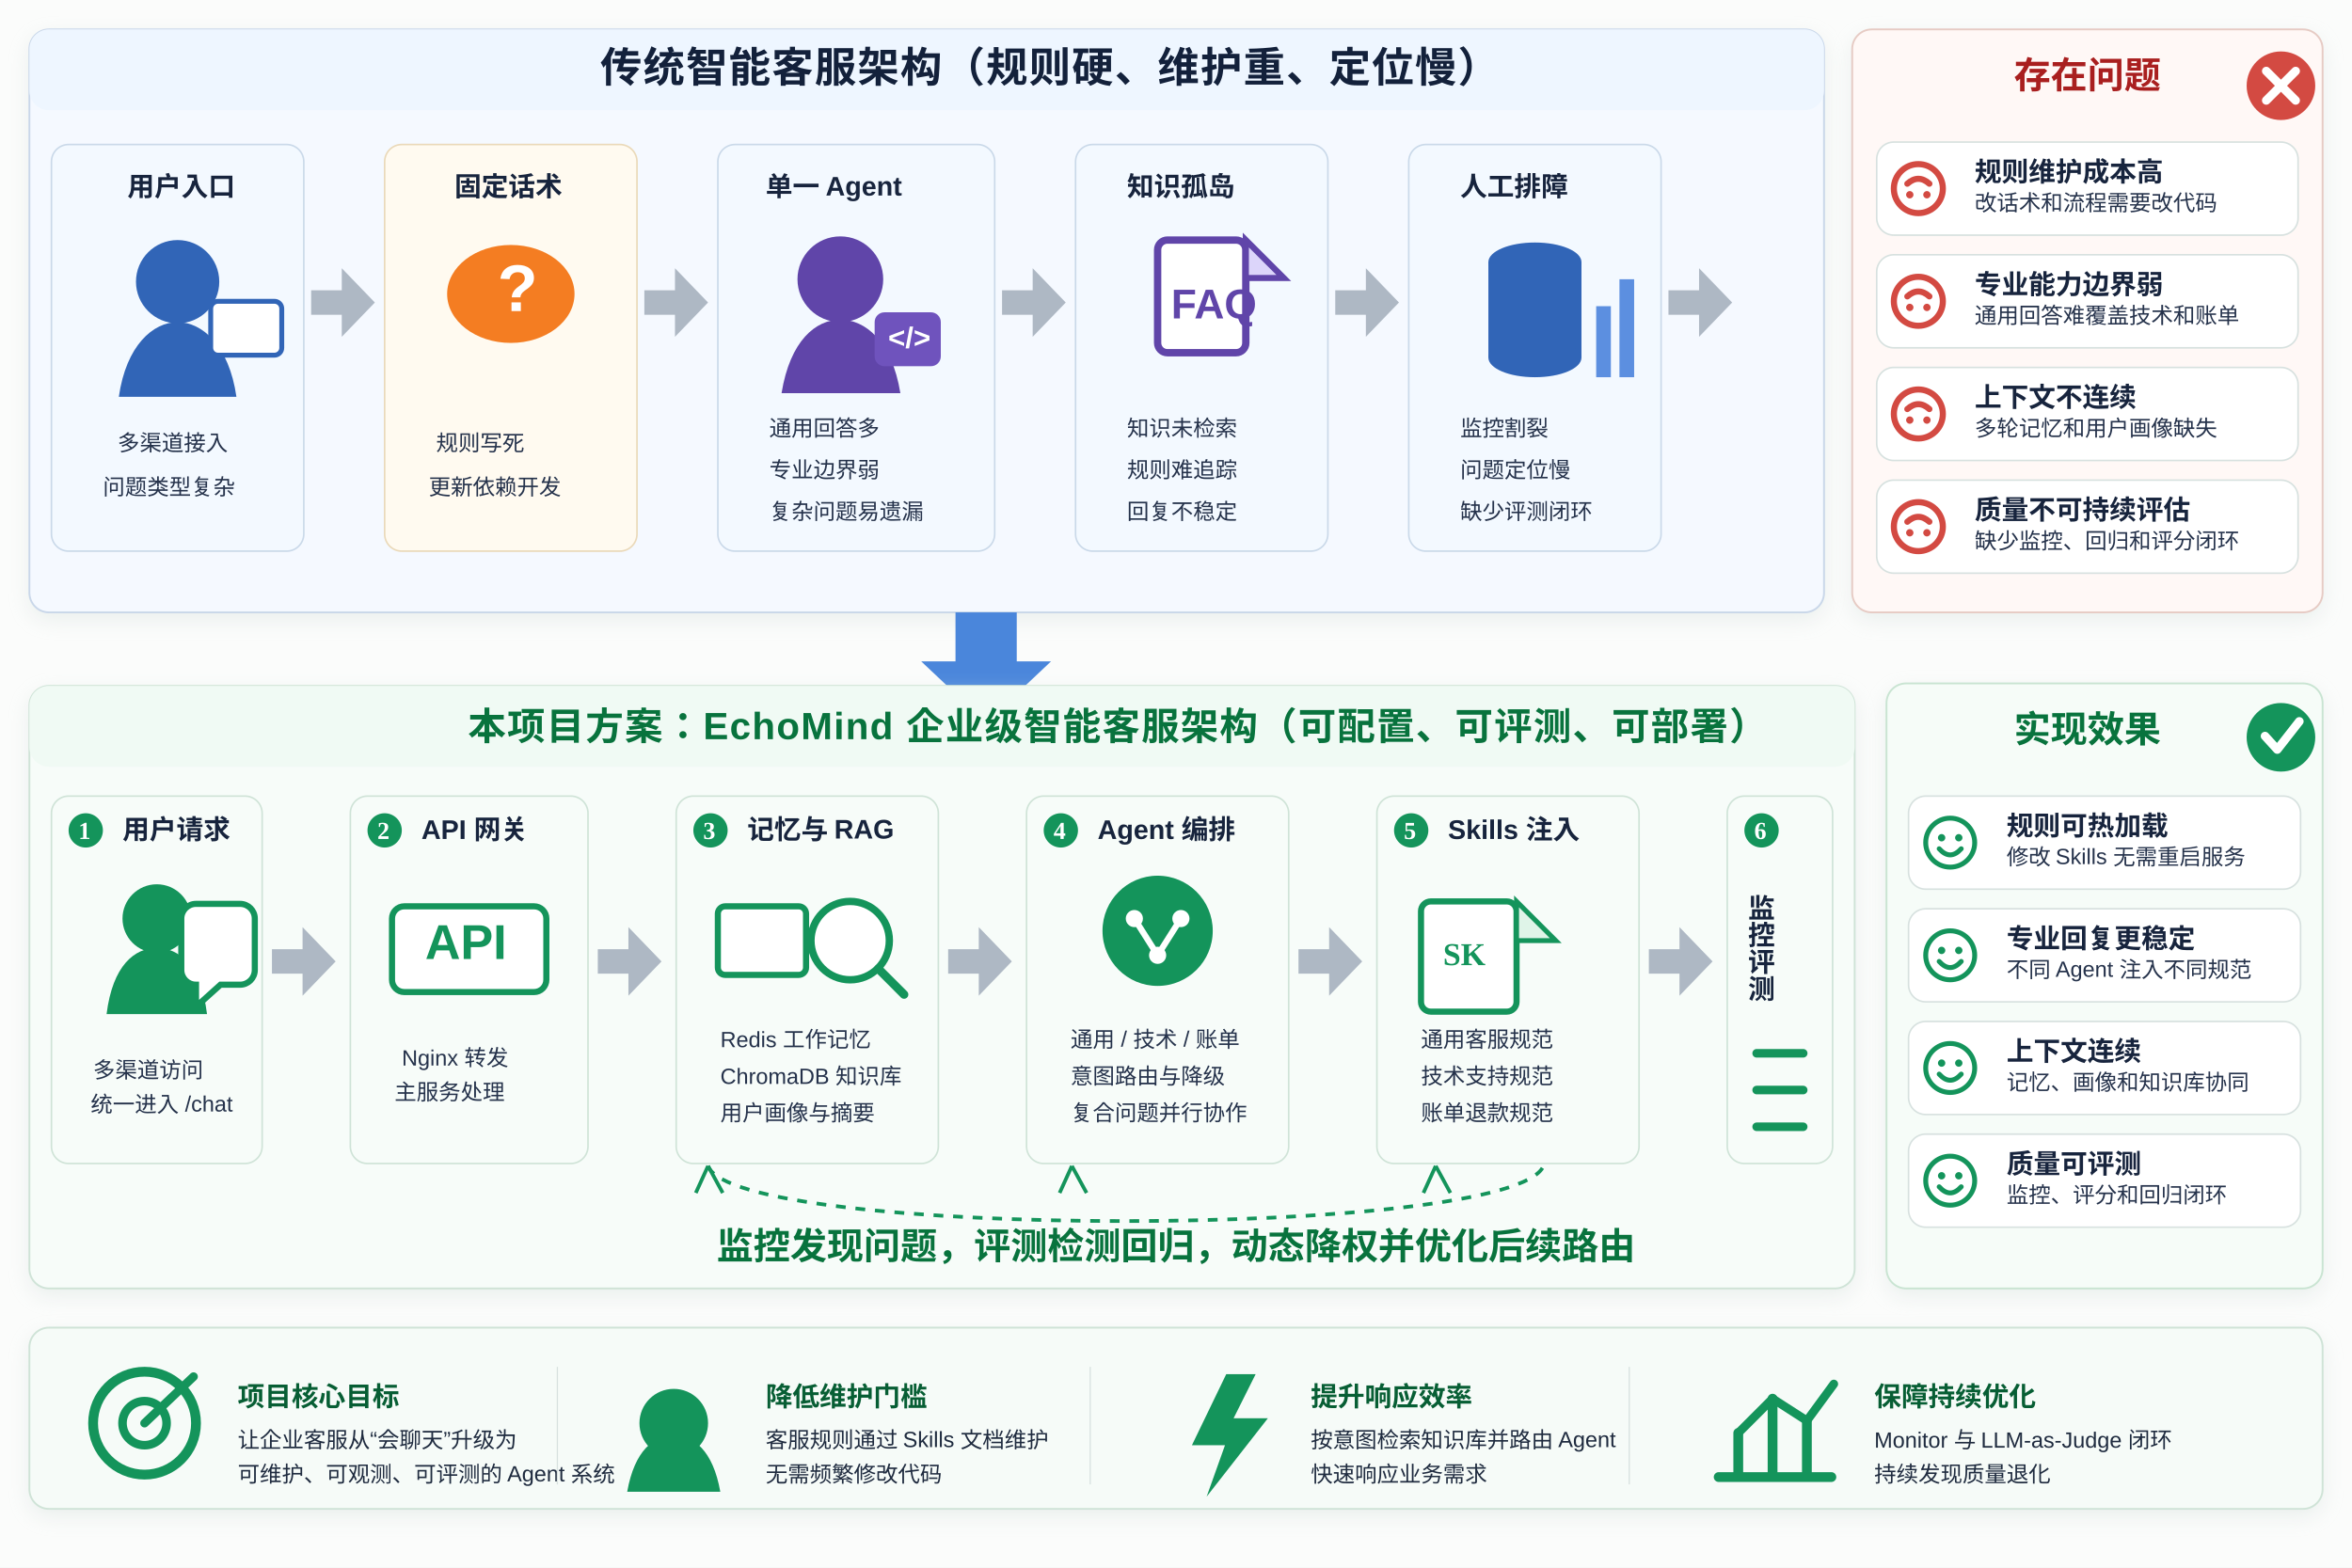
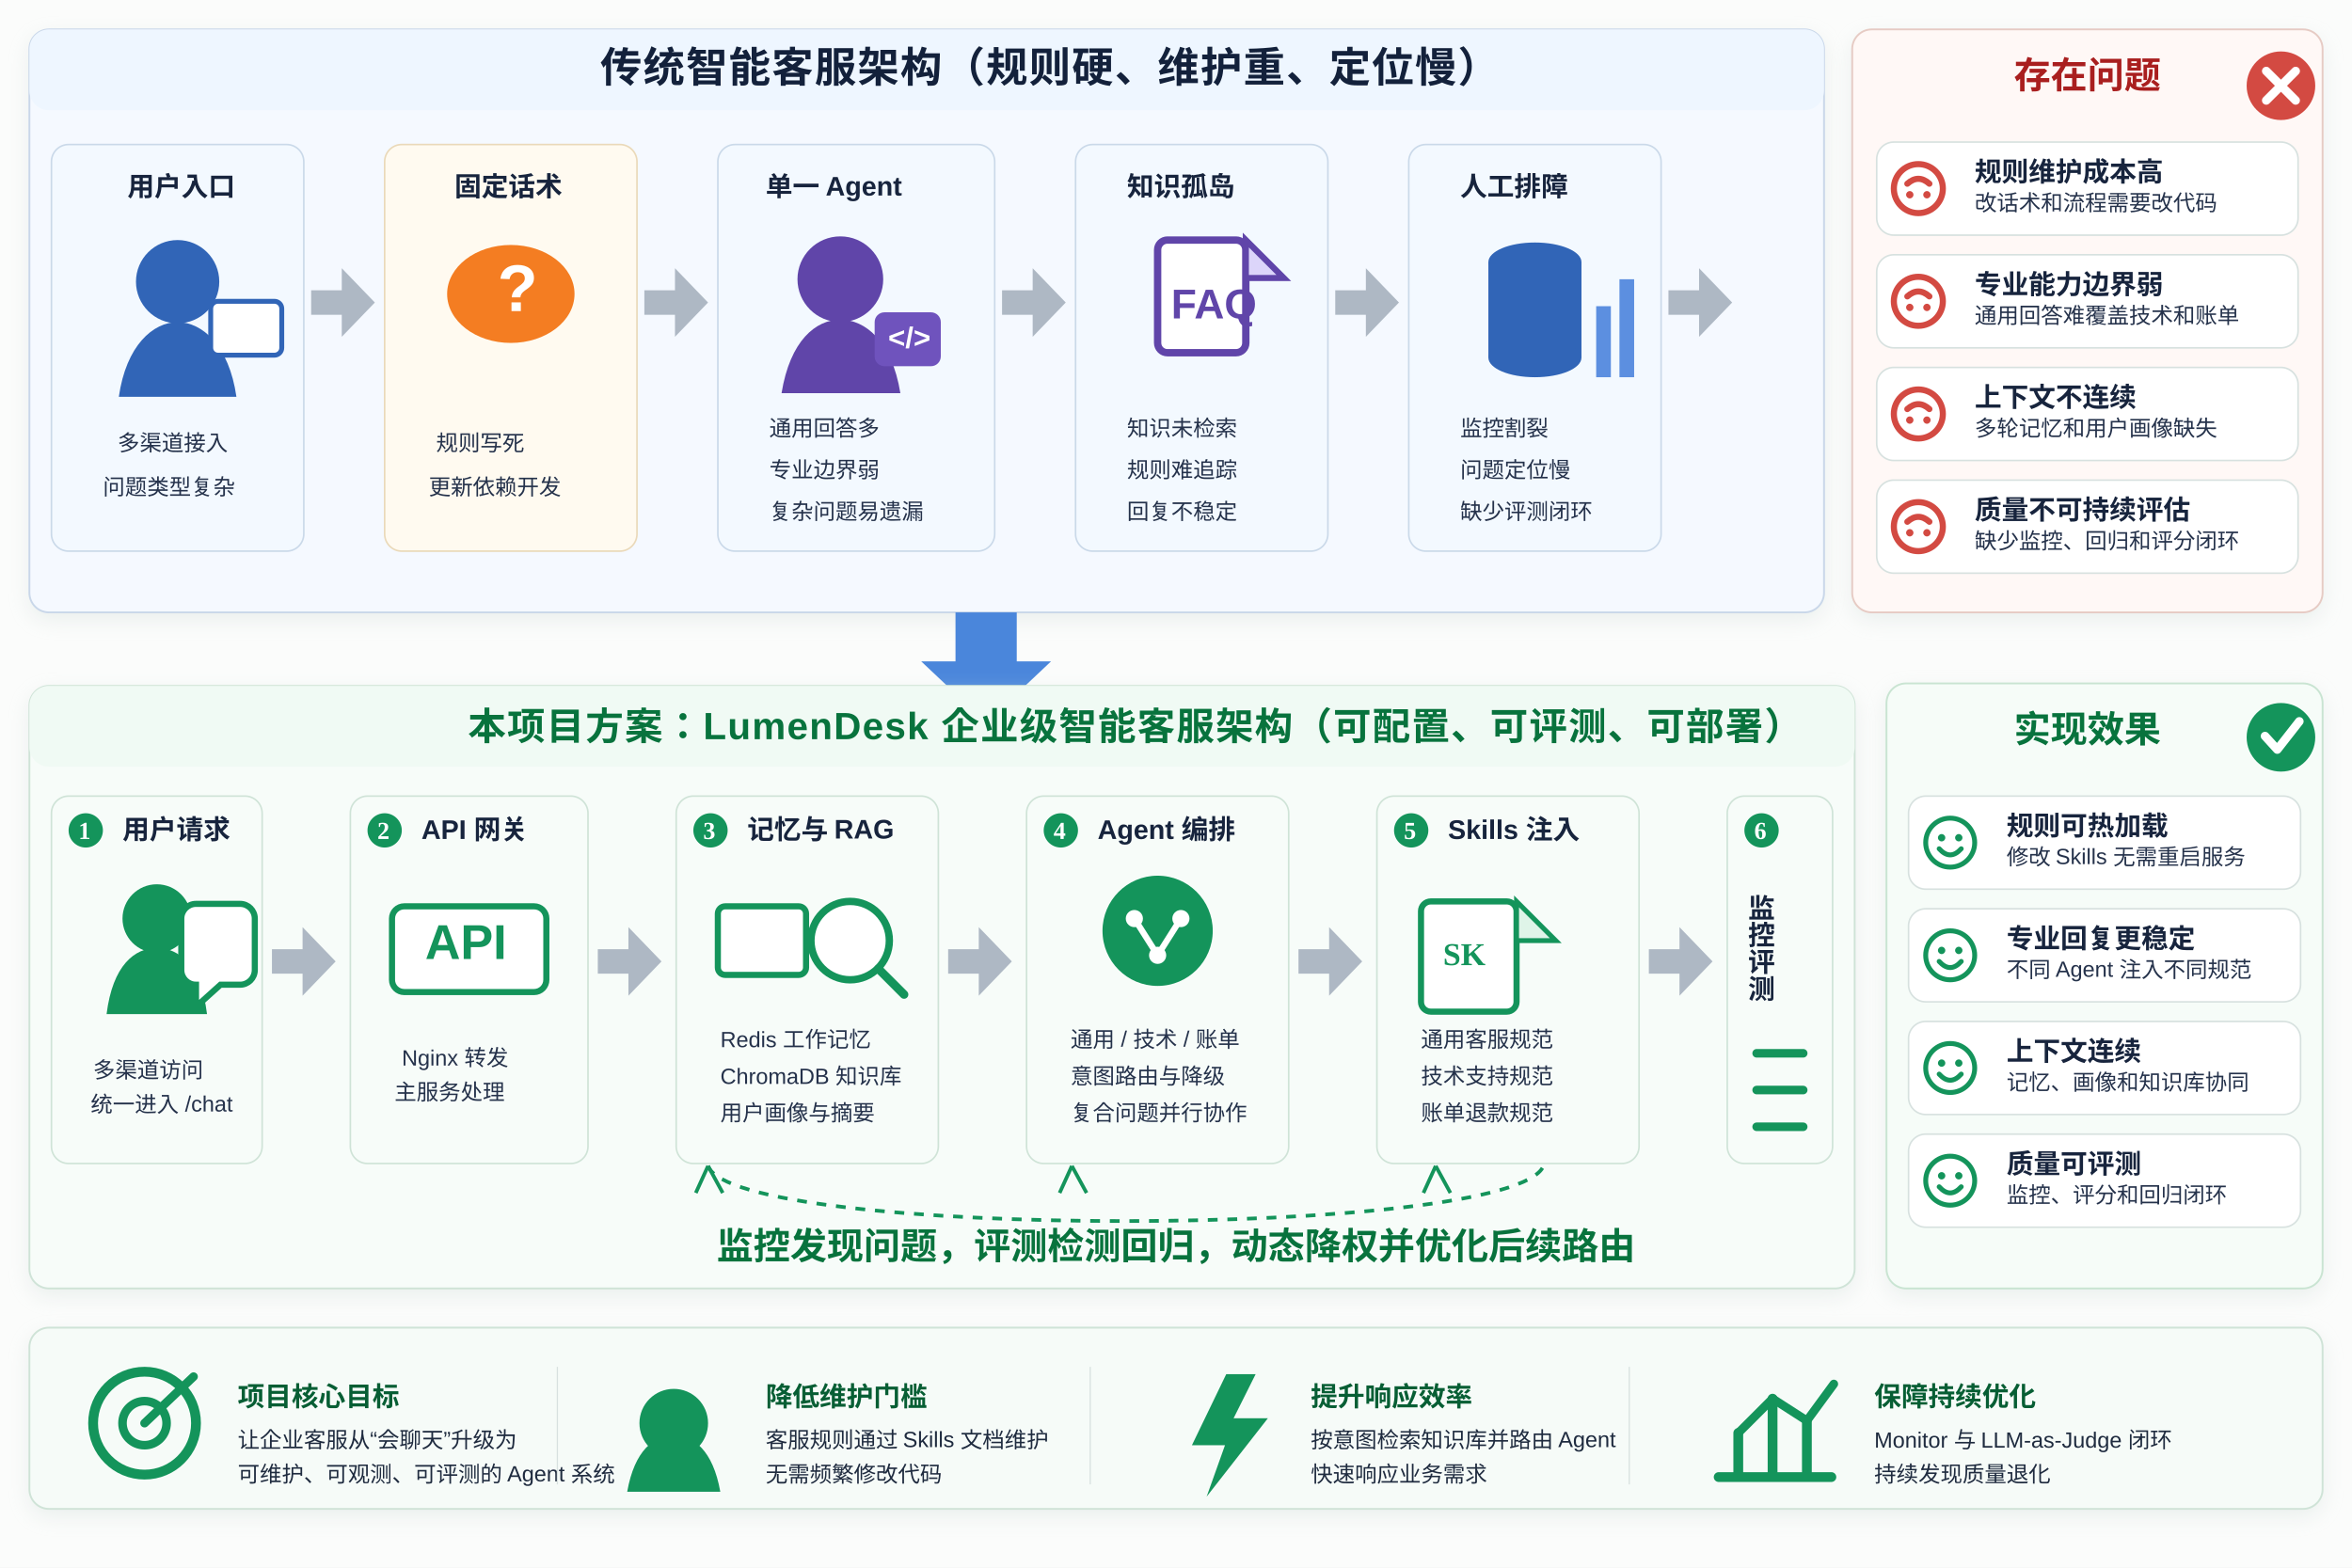
<svg xmlns="http://www.w3.org/2000/svg" width="1920" height="1280" viewBox="0 0 1920 1280">
  <defs>
    <style>
      .bg { fill: #fbfcfb; }
      .top-panel { fill: #f5f9ff; stroke: #c9d7e9; stroke-width: 1.5; rx: 16; }
      .main-panel { fill: #f7fcf9; stroke: #cfe3d7; stroke-width: 1.5; rx: 16; }
      .side-red { fill: #fff8f6; stroke: #e6cbc4; stroke-width: 1.5; rx: 16; }
      .side-green { fill: #f6fcf8; stroke: #c9e4d2; stroke-width: 1.5; rx: 16; }
      .goal-panel { fill: #f6fbf8; stroke: #cfe3d7; stroke-width: 1.5; rx: 16; }
      .card { fill: #ffffff; stroke: #d7e1df; stroke-width: 1.3; rx: 14; }
      .card-blue { fill: #f3f9ff; stroke: #cad9e9; }
      .card-warm { fill: #fffaf0; stroke: #ead9b9; }
      .card-green { fill: #f7fcf9; stroke: #cfe3d7; }
      .title { font: 800 34px "PingFang SC", "Microsoft YaHei", Arial, sans-serif; fill: #13213b; letter-spacing: 1px; }
      .section-title { font: 800 31px "PingFang SC", "Microsoft YaHei", Arial, sans-serif; fill: #08733d; letter-spacing: 1px; }
      .red-title { font: 800 30px "PingFang SC", "Microsoft YaHei", Arial, sans-serif; fill: #a91f1f; }
      .green-title { font: 800 30px "PingFang SC", "Microsoft YaHei", Arial, sans-serif; fill: #08733d; }
      .label { font: 800 22px "PingFang SC", "Microsoft YaHei", Arial, sans-serif; fill: #17243d; }
      .small { font: 500 18px "PingFang SC", "Microsoft YaHei", Arial, sans-serif; fill: #25324b; }
      .muted { font: 500 16px "PingFang SC", "Microsoft YaHei", Arial, sans-serif; fill: #657284; }
      .bullet { font: 500 17px "PingFang SC", "Microsoft YaHei", Arial, sans-serif; fill: #1f2b3f; }
      .goal-title { font: 800 22px "PingFang SC", "Microsoft YaHei", Arial, sans-serif; fill: #075e34; }
      .goal-text { font: 500 18px "PingFang SC", "Microsoft YaHei", Arial, sans-serif; fill: #1f2b3f; }
      .arrow { fill: #aeb8c4; }
      .down-arrow { fill: #4a86db; }
      .green { fill: #14945b; }
      .green-stroke { stroke: #14945b; stroke-width: 7; fill: none; stroke-linecap: round; stroke-linejoin: round; }
      .blue { fill: #3165b7; }
      .purple { fill: #6045a9; }
      .orange { fill: #f47d22; }
      .red { fill: #d34a42; }
      .red-stroke { stroke: #d34a42; stroke-width: 5; fill: none; stroke-linecap: round; }
      .soft-shadow { filter: url(#shadow); }
    </style>
    <filter id="shadow" x="-20%" y="-20%" width="140%" height="140%">
      <feDropShadow dx="0" dy="6" stdDeviation="8" flood-color="#d8e1df" flood-opacity="0.45" />
    </filter>
  </defs>
  <rect class="bg" width="1920" height="1280" />
  <rect class="top-panel soft-shadow" x="24" y="24" width="1465" height="476" />
  <rect x="24" y="24" width="1465" height="66" fill="#eef6ff" rx="16" />
  <text class="title" x="490" y="67">传统智能客服架构（规则硬、维护重、定位慢）</text>
  <g transform="translate(42,118)">
    <rect class="card card-blue" width="206" height="332" />
    <text class="label" x="62" y="42">用户入口</text>
    <circle class="blue" cx="103" cy="112" r="34" />
    <path class="blue" d="M55 206 C61 164 83 145 103 145 C123 145 145 164 151 206 Z" />
    <rect x="130" y="128" width="58" height="44" rx="6" fill="#ffffff" stroke="#3165b7" stroke-width="4" />
    <text class="small" x="54" y="250">多渠道接入</text>
    <text class="small" x="42" y="286">问题类型复杂</text>
  </g>
  <polygon class="arrow" points="306,247 279,219 279,237 254,237 254,257 279,257 279,275" />
  <g transform="translate(314,118)">
    <rect class="card card-warm" width="206" height="332" />
    <text class="label" x="57" y="42">固定话术</text>
    <ellipse class="orange" cx="103" cy="122" rx="52" ry="40" />
    <text x="92" y="136" font-family="Arial" font-size="54" font-weight="800" fill="#ffffff">?</text>
    <text class="small" x="42" y="250">规则写死</text>
    <text class="small" x="36" y="286">更新依赖开发</text>
  </g>
  <polygon class="arrow" points="578,247 551,219 551,237 526,237 526,257 551,257 551,275" />
  <g transform="translate(586,118)">
    <rect class="card card-blue" width="226" height="332" />
    <text class="label" x="39" y="42">单一 Agent</text>
    <circle class="purple" cx="100" cy="110" r="35" />
    <path class="purple" d="M52 203 C59 160 80 143 100 143 C120 143 142 160 149 203 Z" />
    <rect x="128" y="137" width="54" height="44" rx="8" fill="#6f53bd" />
    <text x="139" y="166" font-family="Arial" font-size="24" font-weight="800" fill="#ffffff">&lt;/&gt;</text>
    <text class="small" x="42" y="238">通用回答多</text>
    <text class="small" x="42" y="272">专业边界弱</text>
    <text class="small" x="42" y="306">复杂问题易遗漏</text>
  </g>
  <polygon class="arrow" points="870,247 843,219 843,237 818,237 818,257 843,257 843,275" />
  <g transform="translate(878,118)">
    <rect class="card card-blue" width="206" height="332" />
    <text class="label" x="42" y="42">知识孤岛</text>
    <rect x="67" y="78" width="72" height="92" rx="8" fill="#ffffff" stroke="#6045a9" stroke-width="6" />
    <path d="M139 78 L170 109 L139 109 Z" fill="#dcd5fa" stroke="#6045a9" stroke-width="5" />
    <text x="78" y="142" font-family="Arial" font-size="34" font-weight="800" fill="#6045a9">FAQ</text>
    <text class="small" x="42" y="238">知识未检索</text>
    <text class="small" x="42" y="272">规则难追踪</text>
    <text class="small" x="42" y="306">回复不稳定</text>
  </g>
  <polygon class="arrow" points="1142,247 1115,219 1115,237 1090,237 1090,257 1115,257 1115,275" />
  <g transform="translate(1150,118)">
    <rect class="card card-blue" width="206" height="332" />
    <text class="label" x="42" y="42">人工排障</text>
    <ellipse class="blue" cx="103" cy="96" rx="38" ry="16" />
    <rect x="65" y="96" width="76" height="78" fill="#3165b7" />
    <ellipse class="blue" cx="103" cy="174" rx="38" ry="16" />
    <rect x="153" y="132" width="12" height="58" fill="#5c8fe0" />
    <rect x="172" y="110" width="12" height="80" fill="#5c8fe0" />
    <text class="small" x="42" y="238">监控割裂</text>
    <text class="small" x="42" y="272">问题定位慢</text>
    <text class="small" x="42" y="306">缺少评测闭环</text>
  </g>
  <polygon class="arrow" points="1414,247 1387,219 1387,237 1362,237 1362,257 1387,257 1387,275" />
  <g transform="translate(1512,24)">
    <rect class="side-red soft-shadow" width="384" height="476" />
    <text class="red-title" x="132" y="48">存在问题</text>
    <circle class="red" cx="350" cy="46" r="28" />
    <path d="M338 34 L362 58 M362 34 L338 58" stroke="#ffffff" stroke-width="7" stroke-linecap="round" />
    <g transform="translate(20,92)">
      <rect class="card" width="344" height="76" />
      <circle class="red-stroke" cx="34" cy="38" r="20" />
      <path class="red-stroke" d="M25 34 Q34 26 43 34" />
      <circle class="red" cx="27" cy="43" r="3" />
      <circle class="red" cx="41" cy="43" r="3" />
      <text class="label" x="80" y="32" fill="#7b1515">规则维护成本高</text>
      <text class="small" x="80" y="56">改话术和流程需要改代码</text>
    </g>
    <g transform="translate(20,184)">
      <rect class="card" width="344" height="76" />
      <circle class="red-stroke" cx="34" cy="38" r="20" />
      <path class="red-stroke" d="M25 34 Q34 26 43 34" />
      <circle class="red" cx="27" cy="43" r="3" />
      <circle class="red" cx="41" cy="43" r="3" />
      <text class="label" x="80" y="32" fill="#7b1515">专业能力边界弱</text>
      <text class="small" x="80" y="56">通用回答难覆盖技术和账单</text>
    </g>
    <g transform="translate(20,276)">
      <rect class="card" width="344" height="76" />
      <circle class="red-stroke" cx="34" cy="38" r="20" />
      <path class="red-stroke" d="M25 34 Q34 26 43 34" />
      <circle class="red" cx="27" cy="43" r="3" />
      <circle class="red" cx="41" cy="43" r="3" />
      <text class="label" x="80" y="32" fill="#7b1515">上下文不连续</text>
      <text class="small" x="80" y="56">多轮记忆和用户画像缺失</text>
    </g>
    <g transform="translate(20,368)">
      <rect class="card" width="344" height="76" />
      <circle class="red-stroke" cx="34" cy="38" r="20" />
      <path class="red-stroke" d="M25 34 Q34 26 43 34" />
      <circle class="red" cx="27" cy="43" r="3" />
      <circle class="red" cx="41" cy="43" r="3" />
      <text class="label" x="80" y="32" fill="#7b1515">质量不可持续评估</text>
      <text class="small" x="80" y="56">缺少监控、回归和评分闭环</text>
    </g>
  </g>
  <polygon class="down-arrow" points="780,500 830,500 830,540 858,540 805,590 752,540 780,540" />
  <rect class="main-panel soft-shadow" x="24" y="560" width="1490" height="492" />
  <rect x="24" y="560" width="1490" height="66" fill="#f0faf4" rx="16" />
-   <text class="section-title" x="382" y="604">本项目方案：EchoMind 企业级智能客服架构（可配置、可评测、可部署）</text>
+   <text class="section-title" x="382" y="604">本项目方案：LumenDesk 企业级智能客服架构（可配置、可评测、可部署）</text>
  <g transform="translate(42,650)">
    <rect class="card card-green" width="172" height="300" />
    <circle class="green" cx="28" cy="28" r="14" />
    <text x="22" y="35" font-size="20" font-weight="800" fill="#fff">1</text>
    <text class="label" x="58" y="35">用户请求</text>
    <circle class="green" cx="86" cy="100" r="28" />
    <path class="green" d="M45 178 C50 138 68 124 86 124 C104 124 122 138 127 178 Z" />
    <path d="M118 88 h36 a12 12 0 0 1 12 12 v42 a12 12 0 0 1 -12 12 h-16 l-20 18 v-18 h0 a12 12 0 0 1 -12 -12 v-42 a12 12 0 0 1 12 -12z" fill="#ffffff" stroke="#14945b" stroke-width="5" />
    <text class="small" x="34" y="230">多渠道访问</text>
    <text class="small" x="32" y="258">统一进入 /chat</text>
  </g>
  <polygon class="arrow" points="274,785 247,757 247,775 222,775 222,795 247,795 247,813" />
  <g transform="translate(286,650)">
    <rect class="card card-green" width="194" height="300" />
    <circle class="green" cx="28" cy="28" r="14" />
    <text x="22" y="35" font-size="20" font-weight="800" fill="#fff">2</text>
    <text class="label" x="58" y="35">API 网关</text>
    <rect x="34" y="90" width="126" height="70" rx="10" fill="#fff" stroke="#14945b" stroke-width="5" />
    <text class="green" x="61" y="133" font-family="Arial" font-size="40" font-weight="800">API</text>
    <text class="small" x="42" y="220">Nginx 转发</text>
    <text class="small" x="36" y="248">主服务处理</text>
  </g>
  <polygon class="arrow" points="540,785 513,757 513,775 488,775 488,795 513,795 513,813" />
  <g transform="translate(552,650)">
    <rect class="card card-green" width="214" height="300" />
    <circle class="green" cx="28" cy="28" r="14" />
    <text x="22" y="35" font-size="20" font-weight="800" fill="#fff">3</text>
    <text class="label" x="58" y="35">记忆与 RAG</text>
    <rect x="34" y="90" width="72" height="56" rx="6" fill="#fff" stroke="#14945b" stroke-width="5" />
    <circle cx="142" cy="118" r="32" fill="#fff" stroke="#14945b" stroke-width="6" />
    <path class="green-stroke" d="M165 141 L186 162" />
    <text class="small" x="36" y="205">Redis 工作记忆</text>
    <text class="small" x="36" y="235">ChromaDB 知识库</text>
    <text class="small" x="36" y="265">用户画像与摘要</text>
  </g>
  <polygon class="arrow" points="826,785 799,757 799,775 774,775 774,795 799,795 799,813" />
  <g transform="translate(838,650)">
    <rect class="card card-green" width="214" height="300" />
    <circle class="green" cx="28" cy="28" r="14" />
    <text x="22" y="35" font-size="20" font-weight="800" fill="#fff">4</text>
    <text class="label" x="58" y="35">Agent 编排</text>
    <circle class="green" cx="107" cy="110" r="45" />
    <circle cx="88" cy="100" r="7" fill="#fff" />
    <circle cx="126" cy="100" r="7" fill="#fff" />
    <circle cx="107" cy="130" r="7" fill="#fff" />
    <path d="M88 100 L107 130 L126 100" stroke="#fff" stroke-width="5" fill="none" />
    <text class="small" x="36" y="205">通用 / 技术 / 账单</text>
    <text class="small" x="36" y="235">意图路由与降级</text>
    <text class="small" x="36" y="265">复合问题并行协作</text>
  </g>
  <polygon class="arrow" points="1112,785 1085,757 1085,775 1060,775 1060,795 1085,795 1085,813" />
  <g transform="translate(1124,650)">
    <rect class="card card-green" width="214" height="300" />
    <circle class="green" cx="28" cy="28" r="14" />
    <text x="22" y="35" font-size="20" font-weight="800" fill="#fff">5</text>
    <text class="label" x="58" y="35">Skills 注入</text>
    <rect x="36" y="86" width="78" height="90" rx="8" fill="#fff" stroke="#14945b" stroke-width="5" />
    <path d="M114 86 L146 118 L114 118 Z" fill="#dff4e8" stroke="#14945b" stroke-width="4" />
    <text class="green" x="54" y="138" font-size="26" font-weight="800">SK</text>
    <text class="small" x="36" y="205">通用客服规范</text>
    <text class="small" x="36" y="235">技术支持规范</text>
    <text class="small" x="36" y="265">账单退款规范</text>
  </g>
  <polygon class="arrow" points="1398,785 1371,757 1371,775 1346,775 1346,795 1371,795 1371,813" />
  <g transform="translate(1410,650)">
    <rect class="card card-green" width="86" height="300" />
    <circle class="green" cx="28" cy="28" r="14" />
    <text x="22" y="35" font-size="20" font-weight="800" fill="#fff">6</text>
    <text class="label" x="28" y="80" writing-mode="tb">监控评测</text>
    <path d="M24 210 H62 M24 240 H62 M24 270 H62" stroke="#14945b" stroke-width="7" stroke-linecap="round" />
  </g>
  <path d="M578 952 C600 1012 1235 1012 1260 952" stroke="#14945b" stroke-width="3" stroke-dasharray="8 8" fill="none" />
  <path d="M578 952 L568 974 M578 952 L590 974" stroke="#14945b" stroke-width="3" fill="none" />
  <path d="M875 952 L865 974 M875 952 L887 974" stroke="#14945b" stroke-width="3" fill="none" />
  <path d="M1172 952 L1162 974 M1172 952 L1184 974" stroke="#14945b" stroke-width="3" fill="none" />
  <text class="green-title" x="585" y="1028">监控发现问题，评测检测回归，动态降权并优化后续路由</text>
  <g transform="translate(1540,558)">
    <rect class="side-green soft-shadow" width="356" height="494" />
    <text class="green-title" x="104" y="48">实现效果</text>
    <circle class="green" cx="322" cy="44" r="28" />
    <path d="M309 43 L319 54 L337 31" stroke="#fff" stroke-width="7" fill="none" stroke-linecap="round" stroke-linejoin="round" />
    <g transform="translate(18,92)">
      <rect class="card" width="320" height="76" />
      <circle cx="34" cy="38" r="20" fill="none" stroke="#14945b" stroke-width="4" />
      <path d="M25 43 Q34 53 43 43" stroke="#14945b" stroke-width="4" fill="none" stroke-linecap="round" />
      <circle class="green" cx="27" cy="34" r="3" />
      <circle class="green" cx="41" cy="34" r="3" />
      <text class="label" x="80" y="32" fill="#075e34">规则可热加载</text>
      <text class="small" x="80" y="56">修改 Skills 无需重启服务</text>
    </g>
    <g transform="translate(18,184)">
      <rect class="card" width="320" height="76" />
      <circle cx="34" cy="38" r="20" fill="none" stroke="#14945b" stroke-width="4" />
      <path d="M25 43 Q34 53 43 43" stroke="#14945b" stroke-width="4" fill="none" stroke-linecap="round" />
      <circle class="green" cx="27" cy="34" r="3" />
      <circle class="green" cx="41" cy="34" r="3" />
      <text class="label" x="80" y="32" fill="#075e34">专业回复更稳定</text>
      <text class="small" x="80" y="56">不同 Agent 注入不同规范</text>
    </g>
    <g transform="translate(18,276)">
      <rect class="card" width="320" height="76" />
      <circle cx="34" cy="38" r="20" fill="none" stroke="#14945b" stroke-width="4" />
      <path d="M25 43 Q34 53 43 43" stroke="#14945b" stroke-width="4" fill="none" stroke-linecap="round" />
      <circle class="green" cx="27" cy="34" r="3" />
      <circle class="green" cx="41" cy="34" r="3" />
      <text class="label" x="80" y="32" fill="#075e34">上下文连续</text>
      <text class="small" x="80" y="56">记忆、画像和知识库协同</text>
    </g>
    <g transform="translate(18,368)">
      <rect class="card" width="320" height="76" />
      <circle cx="34" cy="38" r="20" fill="none" stroke="#14945b" stroke-width="4" />
      <path d="M25 43 Q34 53 43 43" stroke="#14945b" stroke-width="4" fill="none" stroke-linecap="round" />
      <circle class="green" cx="27" cy="34" r="3" />
      <circle class="green" cx="41" cy="34" r="3" />
      <text class="label" x="80" y="32" fill="#075e34">质量可评测</text>
      <text class="small" x="80" y="56">监控、评分和回归闭环</text>
    </g>
  </g>
  <rect class="goal-panel soft-shadow" x="24" y="1084" width="1872" height="148" />
  <g transform="translate(62,1106)">
    <circle cx="56" cy="56" r="42" fill="none" stroke="#14945b" stroke-width="8" />
    <circle cx="56" cy="56" r="18" fill="none" stroke="#14945b" stroke-width="7" />
    <path class="green-stroke" d="M56 56 L96 18" />
    <text class="goal-title" x="132" y="42">项目核心目标</text>
    <text class="goal-text" x="132" y="76">让企业客服从“会聊天”升级为</text>
    <text class="goal-text" x="132" y="104">可维护、可观测、可评测的 Agent 系统</text>
  </g>
  <line x1="455" y1="1116" x2="455" y2="1212" stroke="#d7e1df" />
  <g transform="translate(500,1106)">
    <circle class="green" cx="50" cy="56" r="28" />
    <path class="green" d="M12 112 C18 78 34 66 50 66 C66 66 82 78 88 112 Z" />
    <text class="goal-title" x="125" y="42">降低维护门槛</text>
    <text class="goal-text" x="125" y="76">客服规则通过 Skills 文档维护</text>
    <text class="goal-text" x="125" y="104">无需频繁修改代码</text>
  </g>
  <line x1="890" y1="1116" x2="890" y2="1212" stroke="#d7e1df" />
  <g transform="translate(945,1106)">
    <path class="green" d="M56 16 L28 74 H55 L40 116 L90 52 H62 L80 16 Z" />
    <text class="goal-title" x="125" y="42">提升响应效率</text>
    <text class="goal-text" x="125" y="76">按意图检索知识库并路由 Agent</text>
    <text class="goal-text" x="125" y="104">快速响应业务需求</text>
  </g>
  <line x1="1330" y1="1116" x2="1330" y2="1212" stroke="#d7e1df" />
  <g transform="translate(1385,1106)">
    <path d="M18 100 H110 M34 100 V64 M62 100 V36 M90 100 V54" stroke="#14945b" stroke-width="8" fill="none" stroke-linecap="round" />
    <path d="M34 64 L62 36 L90 54 L112 24" stroke="#14945b" stroke-width="7" fill="none" stroke-linecap="round" stroke-linejoin="round" />
    <text class="goal-title" x="145" y="42">保障持续优化</text>
    <text class="goal-text" x="145" y="76">Monitor 与 LLM-as-Judge 闭环</text>
    <text class="goal-text" x="145" y="104">持续发现质量退化</text>
  </g>
</svg>
